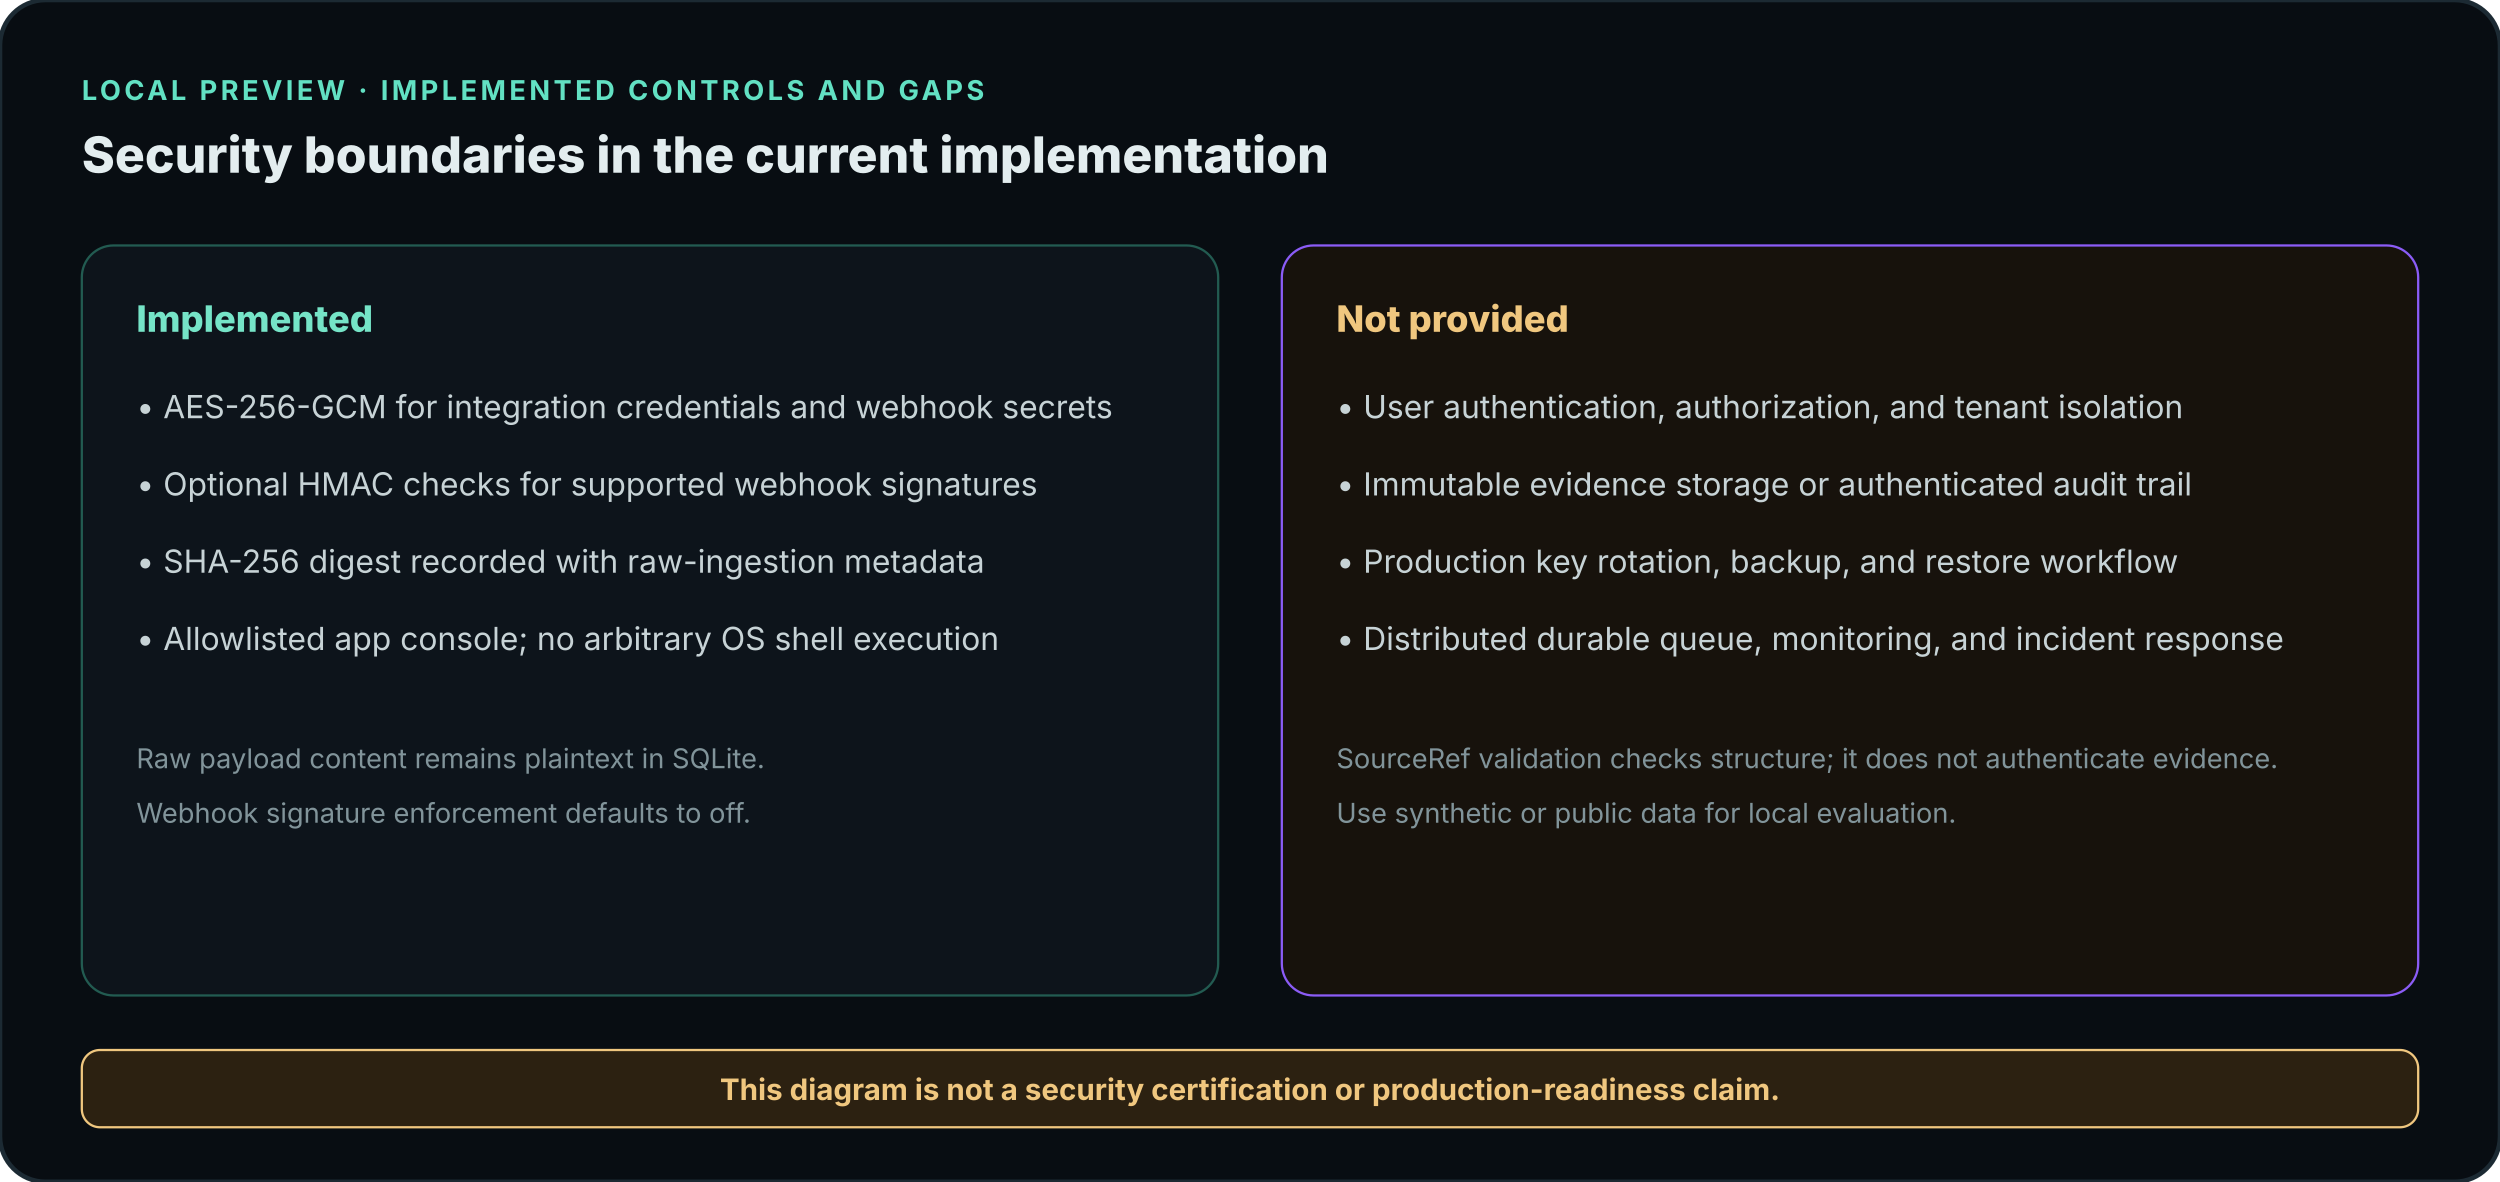
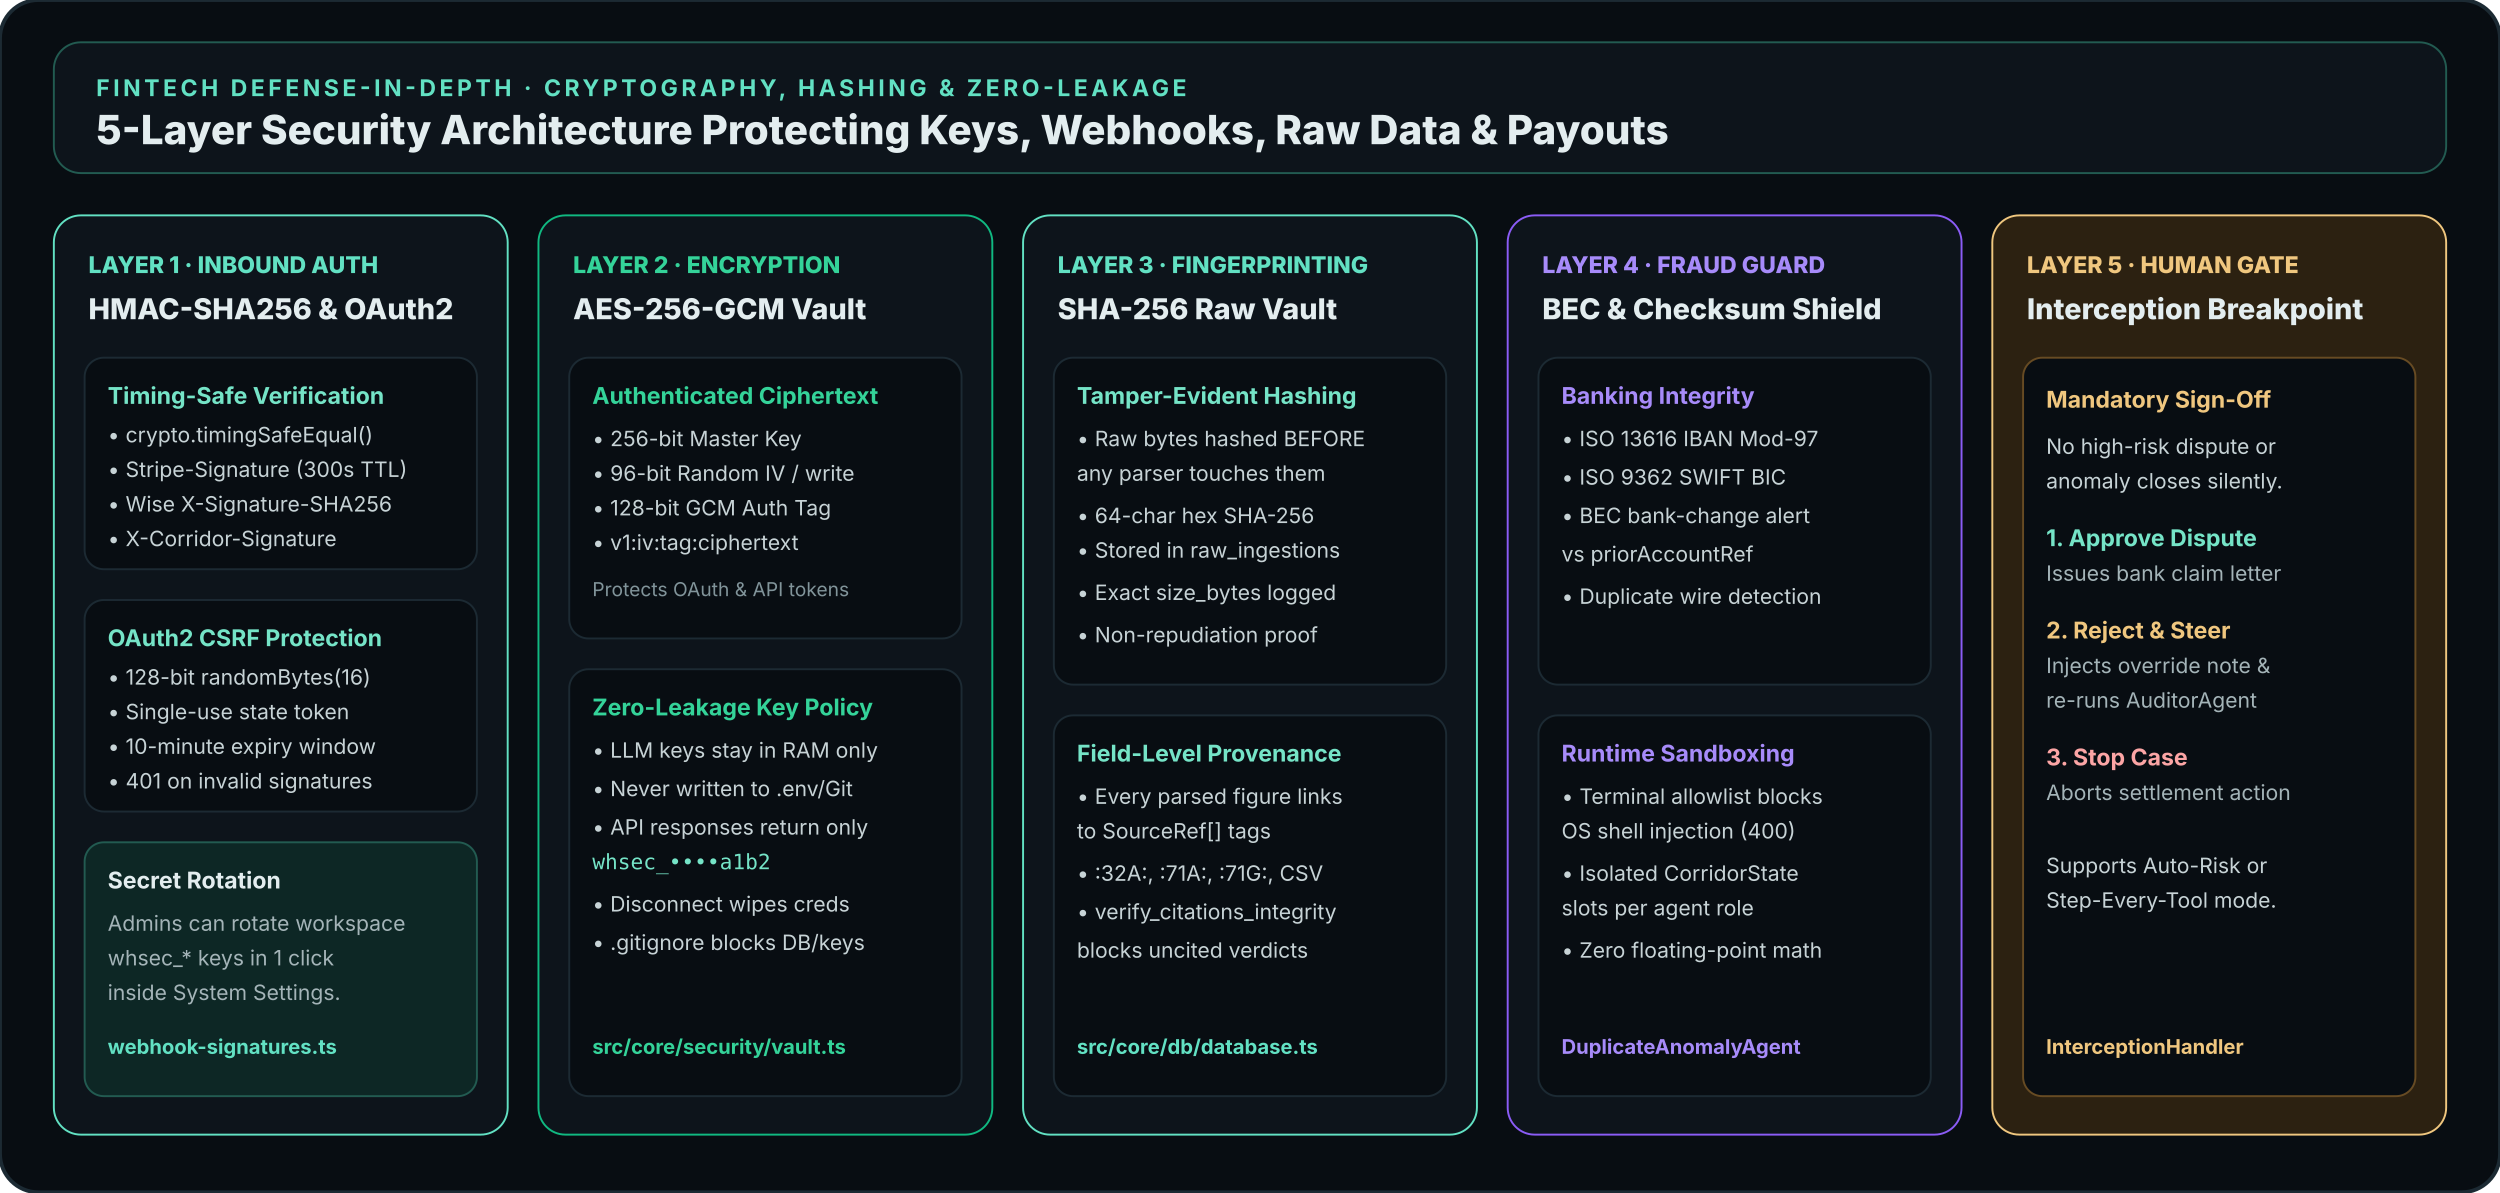
- <svg xmlns="http://www.w3.org/2000/svg" viewBox="0 0 1100 520" width="1100" height="520" font-family="Inter, Segoe UI, system-ui, sans-serif">
-   <rect width="1100" height="520" rx="20" fill="#080d12" stroke="#1c2a33" stroke-width="2" />
-   <text x="36" y="44" fill="#62e1c3" font-size="12" font-weight="700" letter-spacing="1.5">LOCAL PREVIEW · IMPLEMENTED CONTROLS AND GAPS</text>
-   <text x="36" y="76" fill="#e3edef" font-size="22" font-weight="800">Security boundaries in the current implementation</text>
-   <rect x="36" y="108" width="500" height="330" rx="14" fill="#0d141b" stroke="#225b51" />
-   <text x="60" y="146" fill="#75e4c7" font-size="16" font-weight="800">Implemented</text>
-   <text x="60" y="184" fill="#c7d3d6" font-size="14">• AES-256-GCM for integration credentials and webhook secrets</text>
-   <text x="60" y="218" fill="#c7d3d6" font-size="14">• Optional HMAC checks for supported webhook signatures</text>
-   <text x="60" y="252" fill="#c7d3d6" font-size="14">• SHA-256 digest recorded with raw-ingestion metadata</text>
-   <text x="60" y="286" fill="#c7d3d6" font-size="14">• Allowlisted app console; no arbitrary OS shell execution</text>
-   <text x="60" y="338" fill="#81949a" font-size="12">Raw payload content remains plaintext in SQLite.</text>
-   <text x="60" y="362" fill="#81949a" font-size="12">Webhook signature enforcement defaults to off.</text>
-   <rect x="564" y="108" width="500" height="330" rx="14" fill="#17120c" stroke="#8b5cf6" />
-   <text x="588" y="146" fill="#f0c77f" font-size="16" font-weight="800">Not provided</text>
-   <text x="588" y="184" fill="#c7d3d6" font-size="14">• User authentication, authorization, and tenant isolation</text>
-   <text x="588" y="218" fill="#c7d3d6" font-size="14">• Immutable evidence storage or authenticated audit trail</text>
-   <text x="588" y="252" fill="#c7d3d6" font-size="14">• Production key rotation, backup, and restore workflow</text>
-   <text x="588" y="286" fill="#c7d3d6" font-size="14">• Distributed durable queue, monitoring, and incident response</text>
-   <text x="588" y="338" fill="#81949a" font-size="12">SourceRef validation checks structure; it does not authenticate evidence.</text>
-   <text x="588" y="362" fill="#81949a" font-size="12">Use synthetic or public data for local evaluation.</text>
-   <rect x="36" y="462" width="1028" height="34" rx="8" fill="#2c2111" stroke="#f0c77f" />
-   <text x="550" y="484" text-anchor="middle" fill="#f0c77f" font-size="13" font-weight="700">This diagram is not a security certification or production-readiness claim.</text>
+ <svg xmlns="http://www.w3.org/2000/svg" viewBox="0 0 1300 620" width="1300" height="620" font-family="Inter, Segoe UI, system-ui, sans-serif">
+   <rect width="1300" height="620" rx="20" fill="#080d12" stroke="#1c2a33" stroke-width="2" />
+   <rect x="28" y="22" width="1244" height="68" rx="14" fill="#0d141b" stroke="#225b51" />
+   <text x="50" y="50" fill="#62e1c3" font-size="12" font-weight="700" letter-spacing="1.8">FINTECH DEFENSE-IN-DEPTH · CRYPTOGRAPHY, HASHING &amp; ZERO-LEAKAGE</text>
+   <text x="50" y="75" fill="#e3edef" font-size="21" font-weight="800">5-Layer Security Architecture Protecting Keys, Webhooks, Raw Data &amp; Payouts</text>
+   <rect x="28" y="112" width="236" height="478" rx="14" fill="#0d141b" stroke="#62e1c3" />
+   <text x="46" y="142" fill="#62e1c3" font-size="12" font-weight="800">LAYER 1 · INBOUND AUTH</text>
+   <text x="46" y="166" fill="#e3edef" font-size="15" font-weight="800">HMAC-SHA256 &amp; OAuth2</text>
+   <rect x="44" y="186" width="204" height="110" rx="10" fill="#080d12" stroke="#1c2a33" />
+   <text x="56" y="210" fill="#75e4c7" font-size="12" font-weight="700">Timing-Safe Verification</text>
+   <text x="56" y="230" fill="#c7d3d6" font-size="11">• crypto.timingSafeEqual()</text>
+   <text x="56" y="248" fill="#c7d3d6" font-size="11">• Stripe-Signature (300s TTL)</text>
+   <text x="56" y="266" fill="#c7d3d6" font-size="11">• Wise X-Signature-SHA256</text>
+   <text x="56" y="284" fill="#c7d3d6" font-size="11">• X-Corridor-Signature</text>
+   <rect x="44" y="312" width="204" height="110" rx="10" fill="#080d12" stroke="#1c2a33" />
+   <text x="56" y="336" fill="#75e4c7" font-size="12" font-weight="700">OAuth2 CSRF Protection</text>
+   <text x="56" y="356" fill="#c7d3d6" font-size="11">• 128-bit randomBytes(16)</text>
+   <text x="56" y="374" fill="#c7d3d6" font-size="11">• Single-use state token</text>
+   <text x="56" y="392" fill="#c7d3d6" font-size="11">• 10-minute expiry window</text>
+   <text x="56" y="410" fill="#c7d3d6" font-size="11">• 401 on invalid signatures</text>
+   <rect x="44" y="438" width="204" height="132" rx="10" fill="#0d2725" stroke="#225b51" />
+   <text x="56" y="462" fill="#e3edef" font-size="12" font-weight="700">Secret Rotation</text>
+   <text x="56" y="484" fill="#a4b4b8" font-size="11">Admins can rotate workspace</text>
+   <text x="56" y="502" fill="#a4b4b8" font-size="11">whsec_* keys in 1 click</text>
+   <text x="56" y="520" fill="#a4b4b8" font-size="11">inside System Settings.</text>
+   <text x="56" y="548" fill="#62e1c3" font-size="10.5" font-weight="700">webhook-signatures.ts</text>
+   <rect x="280" y="112" width="236" height="478" rx="14" fill="#0d141b" stroke="#10b981" />
+   <text x="298" y="142" fill="#34d399" font-size="12" font-weight="800">LAYER 2 · ENCRYPTION</text>
+   <text x="298" y="166" fill="#e3edef" font-size="15" font-weight="800">AES-256-GCM Vault</text>
+   <rect x="296" y="186" width="204" height="146" rx="10" fill="#080d12" stroke="#1c2a33" />
+   <text x="308" y="210" fill="#34d399" font-size="12" font-weight="700">Authenticated Ciphertext</text>
+   <text x="308" y="232" fill="#c7d3d6" font-size="11">• 256-bit Master Key</text>
+   <text x="308" y="250" fill="#c7d3d6" font-size="11">• 96-bit Random IV / write</text>
+   <text x="308" y="268" fill="#c7d3d6" font-size="11">• 128-bit GCM Auth Tag</text>
+   <text x="308" y="286" fill="#c7d3d6" font-size="11">• v1:iv:tag:ciphertext</text>
+   <text x="308" y="310" fill="#81949a" font-size="10">Protects OAuth &amp; API tokens</text>
+   <rect x="296" y="348" width="204" height="222" rx="10" fill="#080d12" stroke="#1c2a33" />
+   <text x="308" y="372" fill="#34d399" font-size="12" font-weight="700">Zero-Leakage Key Policy</text>
+   <text x="308" y="394" fill="#c7d3d6" font-size="11">• LLM keys stay in RAM only</text>
+   <text x="308" y="414" fill="#c7d3d6" font-size="11">• Never written to .env/Git</text>
+   <text x="308" y="434" fill="#c7d3d6" font-size="11">• API responses return only</text>
+   <text x="308" y="452" fill="#75e4c7" font-size="11" font-family="JetBrains Mono, monospace">  whsec_••••a1b2</text>
+   <text x="308" y="474" fill="#c7d3d6" font-size="11">• Disconnect wipes creds</text>
+   <text x="308" y="494" fill="#c7d3d6" font-size="11">• .gitignore blocks DB/keys</text>
+   <text x="308" y="548" fill="#34d399" font-size="10.5" font-weight="700">src/core/security/vault.ts</text>
+   <rect x="532" y="112" width="236" height="478" rx="14" fill="#0d141b" stroke="#62e1c3" />
+   <text x="550" y="142" fill="#62e1c3" font-size="12" font-weight="800">LAYER 3 · FINGERPRINTING</text>
+   <text x="550" y="166" fill="#e3edef" font-size="15" font-weight="800">SHA-256 Raw Vault</text>
+   <rect x="548" y="186" width="204" height="170" rx="10" fill="#080d12" stroke="#1c2a33" />
+   <text x="560" y="210" fill="#75e4c7" font-size="12" font-weight="700">Tamper-Evident Hashing</text>
+   <text x="560" y="232" fill="#c7d3d6" font-size="11">• Raw bytes hashed BEFORE</text>
+   <text x="560" y="250" fill="#c7d3d6" font-size="11">  any parser touches them</text>
+   <text x="560" y="272" fill="#c7d3d6" font-size="11">• 64-char hex SHA-256</text>
+   <text x="560" y="290" fill="#c7d3d6" font-size="11">• Stored in raw_ingestions</text>
+   <text x="560" y="312" fill="#c7d3d6" font-size="11">• Exact size_bytes logged</text>
+   <text x="560" y="334" fill="#c7d3d6" font-size="11">• Non-repudiation proof</text>
+   <rect x="548" y="372" width="204" height="198" rx="10" fill="#080d12" stroke="#1c2a33" />
+   <text x="560" y="396" fill="#75e4c7" font-size="12" font-weight="700">Field-Level Provenance</text>
+   <text x="560" y="418" fill="#c7d3d6" font-size="11">• Every parsed figure links</text>
+   <text x="560" y="436" fill="#c7d3d6" font-size="11">  to SourceRef[] tags</text>
+   <text x="560" y="458" fill="#c7d3d6" font-size="11">• :32A:, :71A:, :71G:, CSV</text>
+   <text x="560" y="478" fill="#c7d3d6" font-size="11">• verify_citations_integrity</text>
+   <text x="560" y="498" fill="#c7d3d6" font-size="11">  blocks uncited verdicts</text>
+   <text x="560" y="548" fill="#62e1c3" font-size="10.5" font-weight="700">src/core/db/database.ts</text>
+   <rect x="784" y="112" width="236" height="478" rx="14" fill="#0d141b" stroke="#8b5cf6" />
+   <text x="802" y="142" fill="#a78bfa" font-size="12" font-weight="800">LAYER 4 · FRAUD GUARD</text>
+   <text x="802" y="166" fill="#e3edef" font-size="15" font-weight="800">BEC &amp; Checksum Shield</text>
+   <rect x="800" y="186" width="204" height="170" rx="10" fill="#080d12" stroke="#1c2a33" />
+   <text x="812" y="210" fill="#a78bfa" font-size="12" font-weight="700">Banking Integrity</text>
+   <text x="812" y="232" fill="#c7d3d6" font-size="11">• ISO 13616 IBAN Mod-97</text>
+   <text x="812" y="252" fill="#c7d3d6" font-size="11">• ISO 9362 SWIFT BIC</text>
+   <text x="812" y="272" fill="#c7d3d6" font-size="11">• BEC bank-change alert</text>
+   <text x="812" y="292" fill="#c7d3d6" font-size="11">  vs priorAccountRef</text>
+   <text x="812" y="314" fill="#c7d3d6" font-size="11">• Duplicate wire detection</text>
+   <rect x="800" y="372" width="204" height="198" rx="10" fill="#080d12" stroke="#1c2a33" />
+   <text x="812" y="396" fill="#a78bfa" font-size="12" font-weight="700">Runtime Sandboxing</text>
+   <text x="812" y="418" fill="#c7d3d6" font-size="11">• Terminal allowlist blocks</text>
+   <text x="812" y="436" fill="#c7d3d6" font-size="11">  OS shell injection (400)</text>
+   <text x="812" y="458" fill="#c7d3d6" font-size="11">• Isolated CorridorState</text>
+   <text x="812" y="476" fill="#c7d3d6" font-size="11">  slots per agent role</text>
+   <text x="812" y="498" fill="#c7d3d6" font-size="11">• Zero floating-point math</text>
+   <text x="812" y="548" fill="#a78bfa" font-size="10.5" font-weight="700">DuplicateAnomalyAgent</text>
+   <rect x="1036" y="112" width="236" height="478" rx="14" fill="#2c2111" stroke="#f0c77f" />
+   <text x="1054" y="142" fill="#f0c77f" font-size="12" font-weight="800">LAYER 5 · HUMAN GATE</text>
+   <text x="1054" y="166" fill="#e3edef" font-size="15" font-weight="800">Interception Breakpoint</text>
+   <rect x="1052" y="186" width="204" height="384" rx="10" fill="#080d12" stroke="#674b23" />
+   <text x="1064" y="212" fill="#f0c77f" font-size="12" font-weight="700">Mandatory Sign-Off</text>
+   <text x="1064" y="236" fill="#c7d3d6" font-size="11">No high-risk dispute or</text>
+   <text x="1064" y="254" fill="#c7d3d6" font-size="11">anomaly closes silently.</text>
+   <text x="1064" y="284" fill="#75e4c7" font-size="12" font-weight="700">1. Approve Dispute</text>
+   <text x="1064" y="302" fill="#a4b4b8" font-size="11">Issues bank claim letter</text>
+   <text x="1064" y="332" fill="#f0c77f" font-size="12" font-weight="700">2. Reject &amp; Steer</text>
+   <text x="1064" y="350" fill="#a4b4b8" font-size="11">Injects override note &amp;</text>
+   <text x="1064" y="368" fill="#a4b4b8" font-size="11">re-runs AuditorAgent</text>
+   <text x="1064" y="398" fill="#fca5a5" font-size="12" font-weight="700">3. Stop Case</text>
+   <text x="1064" y="416" fill="#a4b4b8" font-size="11">Aborts settlement action</text>
+   <text x="1064" y="454" fill="#c7d3d6" font-size="11">Supports Auto-Risk or</text>
+   <text x="1064" y="472" fill="#c7d3d6" font-size="11">Step-Every-Tool mode.</text>
+   <text x="1064" y="548" fill="#f0c77f" font-size="10.5" font-weight="700">InterceptionHandler</text>
</svg>
